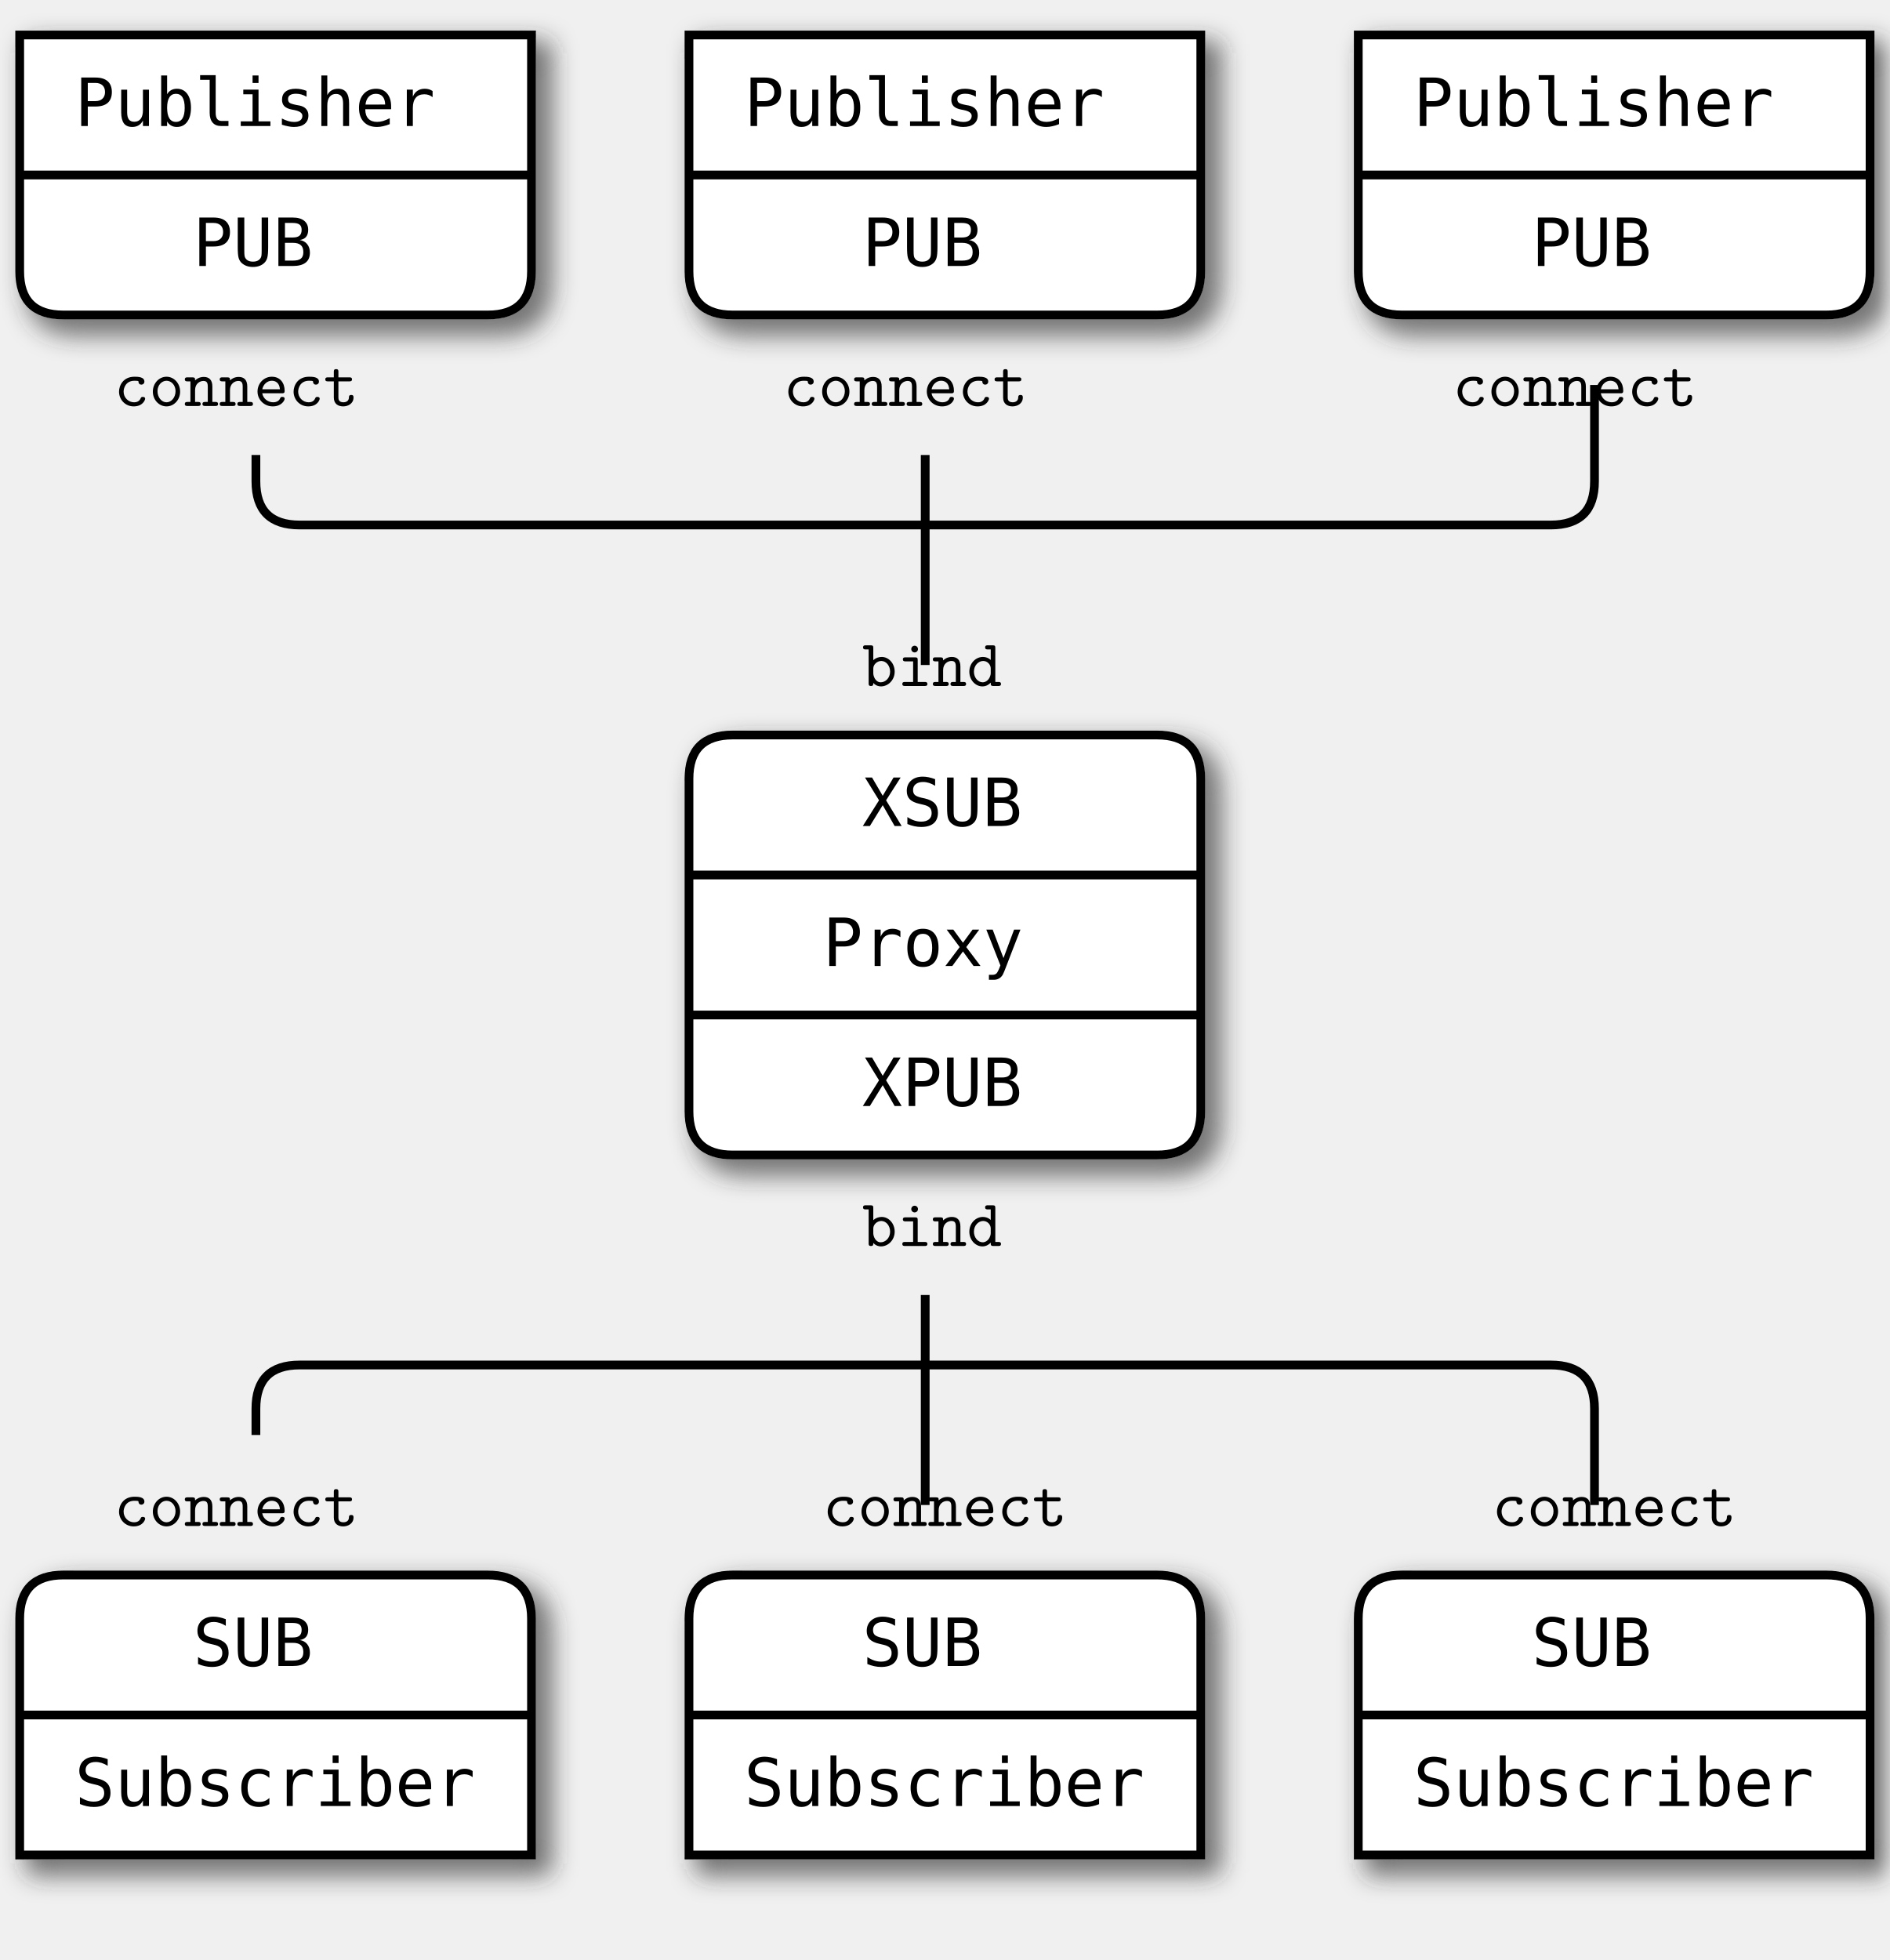
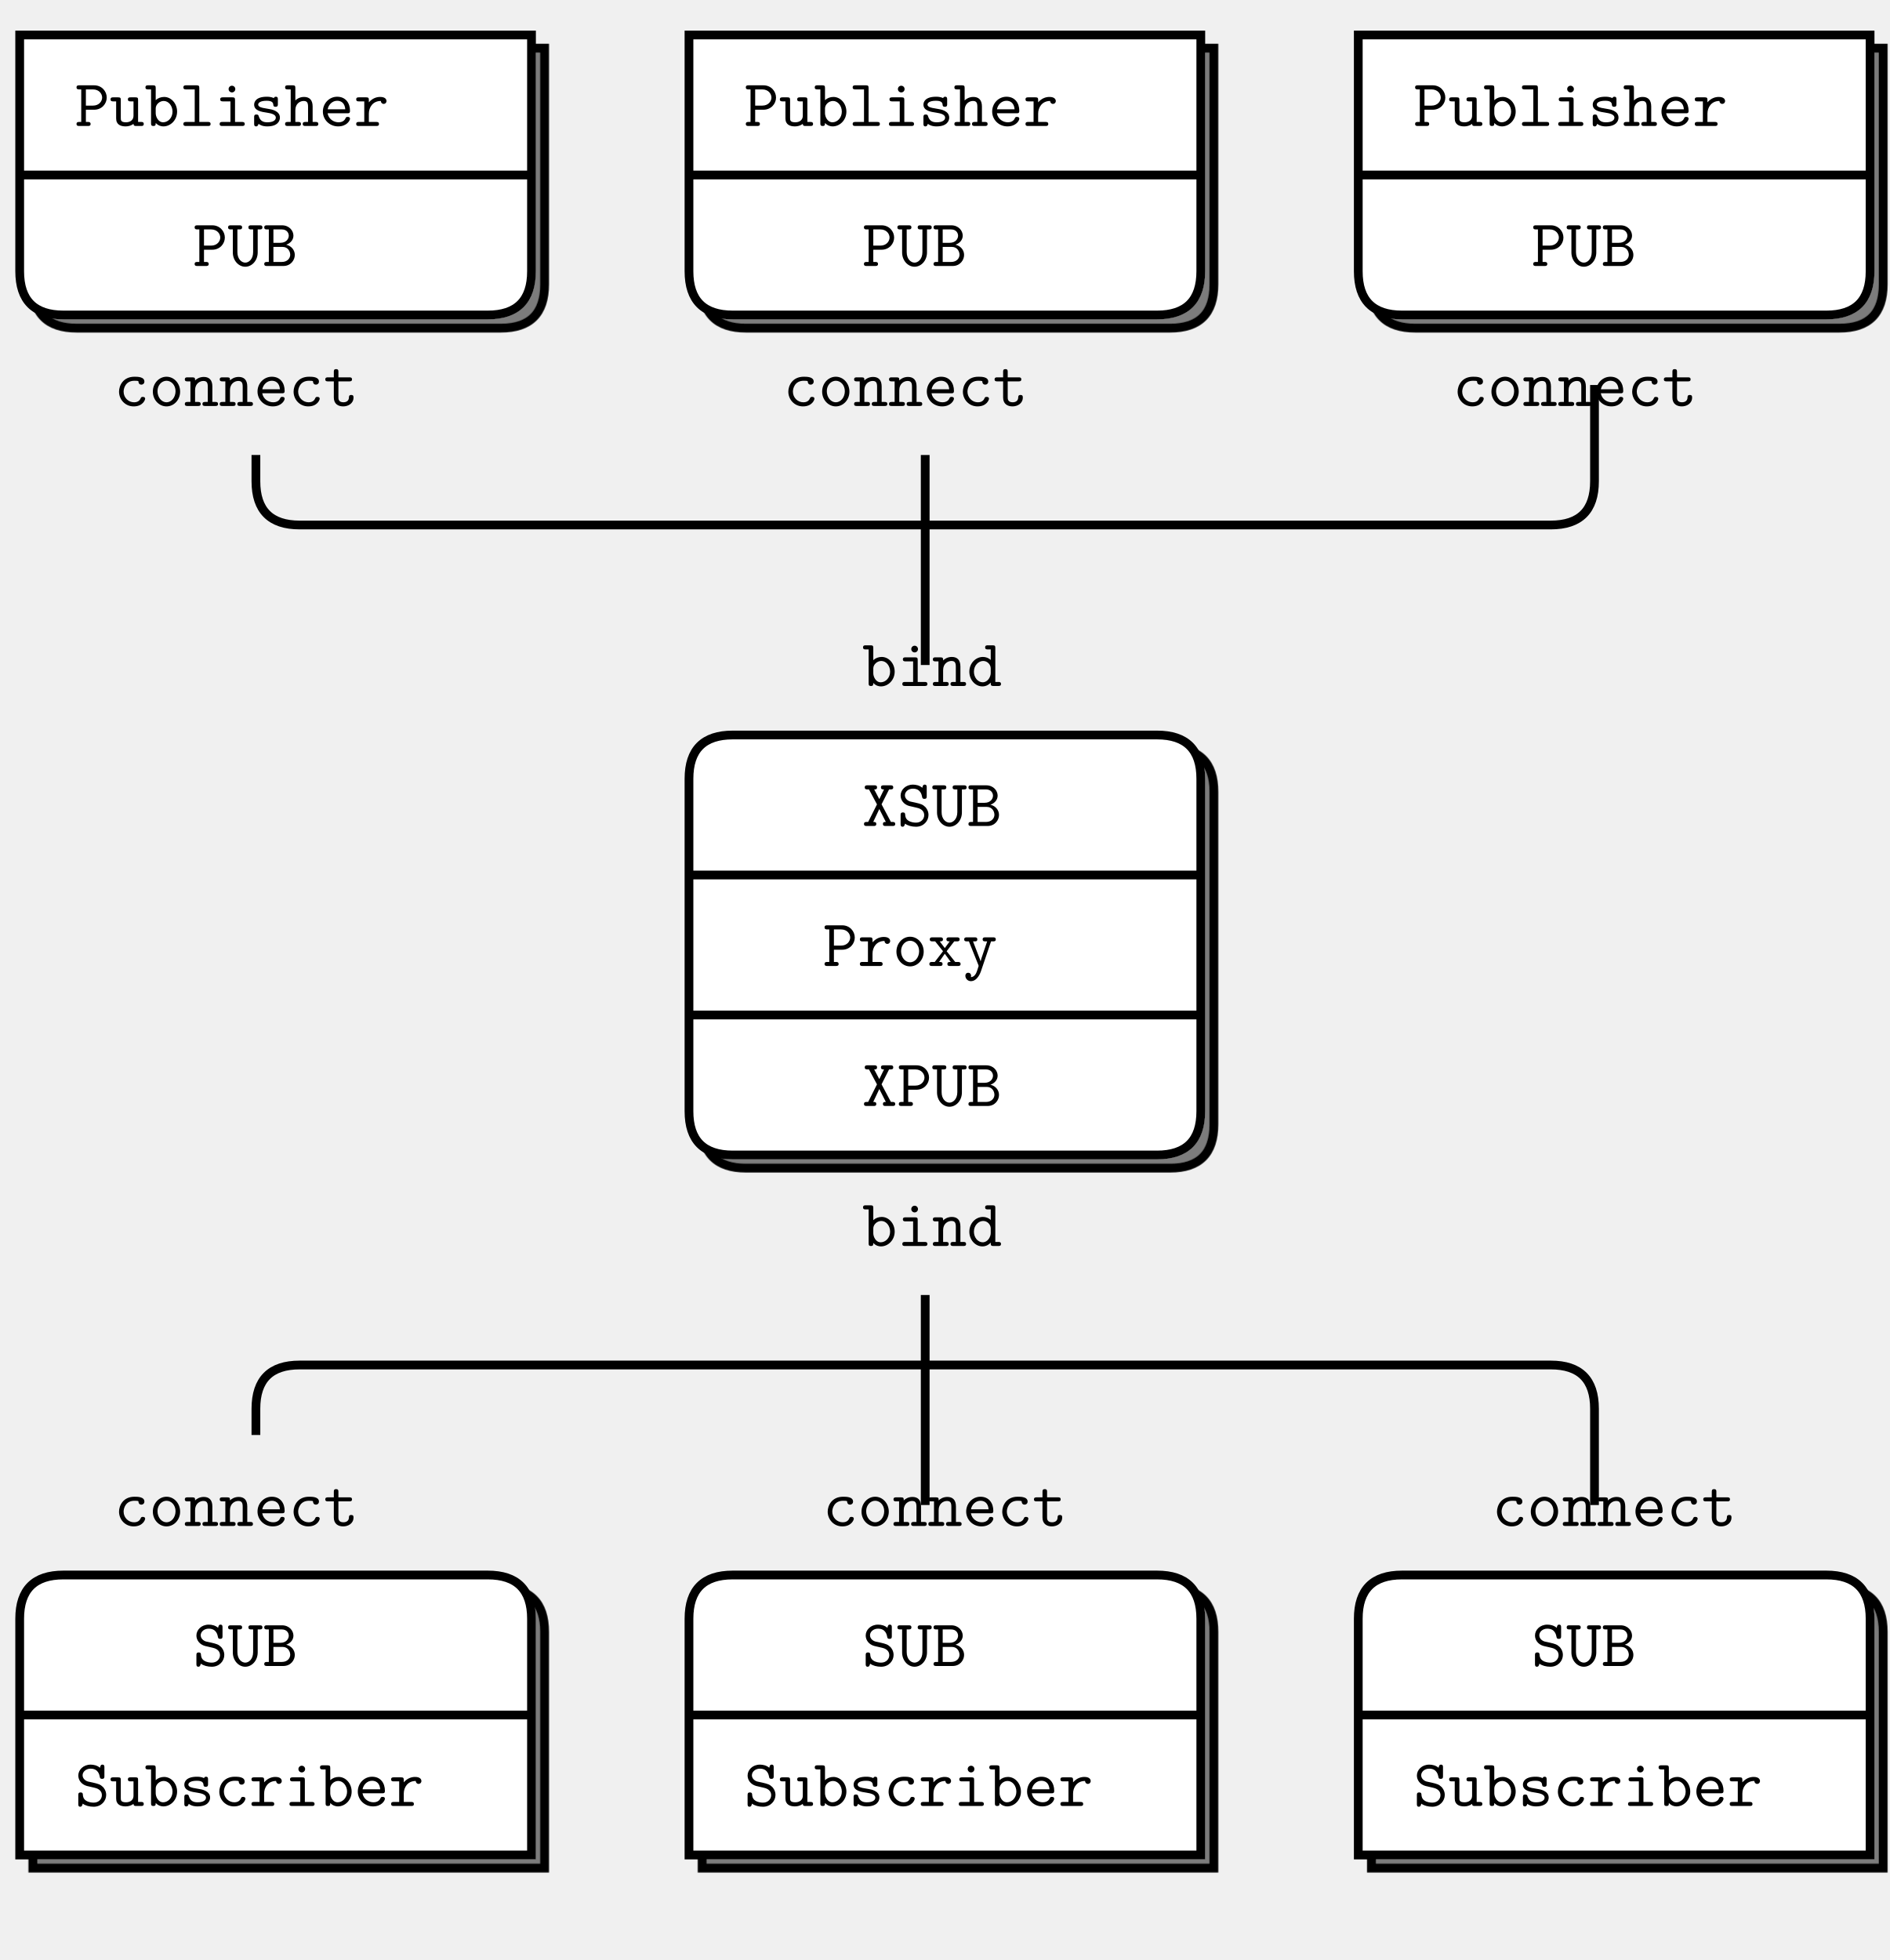
<svg xmlns="http://www.w3.org/2000/svg" width="432px" height="448px" version="1.1">
  <defs>
    <filter id="dsFilter" width="150%" height="150%">
      <feOffset result="offOut" in="SourceGraphic" dx="3" dy="3" />
      <feColorMatrix result="matrixOut" in="offOut" type="matrix" values="0.2 0 0 0 0 0 0.2 0 0 0 0 0 0.2 0 0 0 0 0 1 0" />
-       <feGaussianBlur result="blurOut" in="matrixOut" stdDeviation="3" />
-       <feBlend in="SourceGraphic" in2="blurOut" mode="normal" />
+       <feBlend in="SourceGraphic" in2="matrixOut" mode="normal" />
    </filter>
    <marker id="iPointer" viewBox="0 0 10 10" refX="5" refY="5" markerUnits="strokeWidth" markerWidth="8" markerHeight="7" orient="auto">
      <path d="M 10 0 L 10 10 L 0 5 z" />
    </marker>
    <marker id="Pointer" viewBox="0 0 10 10" refX="5" refY="5" markerUnits="strokeWidth" markerWidth="8" markerHeight="7" orient="auto">
      <path d="M 0 0 L 10 5 L 0 10 z" />
    </marker>
  </defs>
  <g id="boxes" stroke="black" stroke-width="2" fill="none">
    <g id="group0">
      <path id="path0" filter="url(#dsFilter)" fill="#fff" d="M 4.5 8 L 121.5 8 L 121.5 62 Q 121.5 72 111.5 72 L 14.5 72 Q 4.5 72 4.5 62 Z" />
-       <text x="17.1" y="28.8" id="text0" fill="#000" stroke="none" style="font-family:Consolas,Monaco,Anonymous Pro,Anonymous,Bitstream Sans Mono,monospace;font-size:15.2px">Publisher </text>
-       <text x="44.1" y="60.8" id="text0" fill="#000" stroke="none" style="font-family:Consolas,Monaco,Anonymous Pro,Anonymous,Bitstream Sans Mono,monospace;font-size:15.2px">PUB </text>
+       <text x="17.1" y="28.8" id="text0" fill="#000" stroke="none" style="font-family:LMMono10,monospace;font-size:15.2px">Publisher </text>
+       <text x="44.1" y="60.8" id="text0" fill="#000" stroke="none" style="font-family:LMMono10,monospace;font-size:15.2px">PUB </text>
    </g>
    <g id="group2">
      <path id="path2" filter="url(#dsFilter)" fill="#fff" d="M 157.5 8 L 274.5 8 L 274.5 62 Q 274.5 72 264.5 72 L 167.5 72 Q 157.5 72 157.5 62 Z" />
-       <text x="170.1" y="28.8" id="text2" fill="#000" stroke="none" style="font-family:Consolas,Monaco,Anonymous Pro,Anonymous,Bitstream Sans Mono,monospace;font-size:15.2px">Publisher </text>
-       <text x="197.1" y="60.8" id="text2" fill="#000" stroke="none" style="font-family:Consolas,Monaco,Anonymous Pro,Anonymous,Bitstream Sans Mono,monospace;font-size:15.2px">PUB </text>
+       <text x="170.1" y="28.8" id="text2" fill="#000" stroke="none" style="font-family:LMMono10,monospace;font-size:15.2px">Publisher </text>
+       <text x="197.1" y="60.8" id="text2" fill="#000" stroke="none" style="font-family:LMMono10,monospace;font-size:15.2px">PUB </text>
    </g>
    <g id="group4">
      <path id="path4" filter="url(#dsFilter)" fill="#fff" d="M 310.5 8 L 427.5 8 L 427.5 62 Q 427.5 72 417.5 72 L 320.5 72 Q 310.5 72 310.5 62 Z" />
-       <text x="323.1" y="28.8" id="text4" fill="#000" stroke="none" style="font-family:Consolas,Monaco,Anonymous Pro,Anonymous,Bitstream Sans Mono,monospace;font-size:15.2px">Publisher </text>
-       <text x="350.1" y="60.8" id="text4" fill="#000" stroke="none" style="font-family:Consolas,Monaco,Anonymous Pro,Anonymous,Bitstream Sans Mono,monospace;font-size:15.2px">PUB </text>
+       <text x="323.1" y="28.8" id="text4" fill="#000" stroke="none" style="font-family:LMMono10,monospace;font-size:15.2px">Publisher </text>
+       <text x="350.1" y="60.8" id="text4" fill="#000" stroke="none" style="font-family:LMMono10,monospace;font-size:15.2px">PUB </text>
    </g>
    <g id="group21">
      <path id="path21" filter="url(#dsFilter)" fill="#fff" d="M 157.5 178 Q 157.5 168 167.5 168 L 264.5 168 Q 274.5 168 274.5 178 L 274.5 254 Q 274.5 264 264.5 264 L 167.5 264 Q 157.5 264 157.5 254 Z" />
-       <text x="197.1" y="188.8" id="text21" fill="#000" stroke="none" style="font-family:Consolas,Monaco,Anonymous Pro,Anonymous,Bitstream Sans Mono,monospace;font-size:15.2px">XSUB </text>
-       <text x="188.1" y="220.8" id="text21" fill="#000" stroke="none" style="font-family:Consolas,Monaco,Anonymous Pro,Anonymous,Bitstream Sans Mono,monospace;font-size:15.2px">Proxy </text>
-       <text x="197.1" y="252.8" id="text21" fill="#000" stroke="none" style="font-family:Consolas,Monaco,Anonymous Pro,Anonymous,Bitstream Sans Mono,monospace;font-size:15.2px">XPUB </text>
+       <text x="197.1" y="188.8" id="text21" fill="#000" stroke="none" style="font-family:LMMono10,monospace;font-size:15.2px">XSUB </text>
+       <text x="188.1" y="220.8" id="text21" fill="#000" stroke="none" style="font-family:LMMono10,monospace;font-size:15.2px">Proxy </text>
+       <text x="197.1" y="252.8" id="text21" fill="#000" stroke="none" style="font-family:LMMono10,monospace;font-size:15.2px">XPUB </text>
    </g>
    <g id="group32">
      <path id="path32" filter="url(#dsFilter)" fill="#fff" d="M 4.5 370 Q 4.5 360 14.5 360 L 111.5 360 Q 121.5 360 121.5 370 L 121.5 424 L 4.5 424 Z" />
-       <text x="44.1" y="380.8" id="text32" fill="#000" stroke="none" style="font-family:Consolas,Monaco,Anonymous Pro,Anonymous,Bitstream Sans Mono,monospace;font-size:15.2px">SUB </text>
-       <text x="17.1" y="412.8" id="text32" fill="#000" stroke="none" style="font-family:Consolas,Monaco,Anonymous Pro,Anonymous,Bitstream Sans Mono,monospace;font-size:15.2px">Subscriber </text>
+       <text x="44.1" y="380.8" id="text32" fill="#000" stroke="none" style="font-family:LMMono10,monospace;font-size:15.2px">SUB </text>
+       <text x="17.1" y="412.8" id="text32" fill="#000" stroke="none" style="font-family:LMMono10,monospace;font-size:15.2px">Subscriber </text>
    </g>
    <g id="group34">
      <path id="path34" filter="url(#dsFilter)" fill="#fff" d="M 157.5 370 Q 157.5 360 167.5 360 L 264.5 360 Q 274.5 360 274.5 370 L 274.5 424 L 157.5 424 Z" />
-       <text x="197.1" y="380.8" id="text34" fill="#000" stroke="none" style="font-family:Consolas,Monaco,Anonymous Pro,Anonymous,Bitstream Sans Mono,monospace;font-size:15.2px">SUB </text>
-       <text x="170.1" y="412.8" id="text34" fill="#000" stroke="none" style="font-family:Consolas,Monaco,Anonymous Pro,Anonymous,Bitstream Sans Mono,monospace;font-size:15.2px">Subscriber </text>
+       <text x="197.1" y="380.8" id="text34" fill="#000" stroke="none" style="font-family:LMMono10,monospace;font-size:15.2px">SUB </text>
+       <text x="170.1" y="412.8" id="text34" fill="#000" stroke="none" style="font-family:LMMono10,monospace;font-size:15.2px">Subscriber </text>
    </g>
    <g id="group36">
      <path id="path36" filter="url(#dsFilter)" fill="#fff" d="M 310.5 370 Q 310.5 360 320.5 360 L 417.5 360 Q 427.5 360 427.5 370 L 427.5 424 L 310.5 424 Z" />
-       <text x="350.1" y="380.8" id="text36" fill="#000" stroke="none" style="font-family:Consolas,Monaco,Anonymous Pro,Anonymous,Bitstream Sans Mono,monospace;font-size:15.2px">SUB </text>
-       <text x="323.1" y="412.8" id="text36" fill="#000" stroke="none" style="font-family:Consolas,Monaco,Anonymous Pro,Anonymous,Bitstream Sans Mono,monospace;font-size:15.2px">Subscriber </text>
+       <text x="350.1" y="380.8" id="text36" fill="#000" stroke="none" style="font-family:LMMono10,monospace;font-size:15.2px">SUB </text>
+       <text x="323.1" y="412.8" id="text36" fill="#000" stroke="none" style="font-family:LMMono10,monospace;font-size:15.2px">Subscriber </text>
    </g>
  </g>
  <g id="lines" stroke="black" stroke-width="2" fill="none">
    <g id="group52">
      <path id="path52" d="M 4.5 40 L 121.5 40 " />
    </g>
    <g id="group75">
      <path id="path75" d="M 4.5 392 L 121.5 392 " />
    </g>
    <g id="group226">
      <path id="path226" d="M 58.5 104 L 58.5 110 Q 58.5 120 68.5 120 L 211.5 120 L 354.5 120 Q 364.5 120 364.5 110 L 364.5 88 " />
    </g>
    <g id="group240">
      <path id="path240" d="M 58.5 328 L 58.5 322 Q 58.5 312 68.5 312 L 211.5 312 L 354.5 312 Q 364.5 312 364.5 322 L 364.5 344 " />
    </g>
    <g id="group530">
      <path id="path530" d="M 157.5 40 L 274.5 40 " />
    </g>
    <g id="group541">
      <path id="path541" d="M 157.5 200 L 274.5 200 " />
    </g>
    <g id="group544">
      <path id="path544" d="M 157.5 232 L 274.5 232 " />
    </g>
    <g id="group555">
      <path id="path555" d="M 157.5 392 L 274.5 392 " />
    </g>
    <g id="group706">
      <path id="path706" d="M 211.5 104 L 211.5 120 L 211.5 152 " />
    </g>
    <g id="group718">
      <path id="path718" d="M 211.5 296 L 211.5 312 L 211.5 344 " />
    </g>
    <g id="group1010">
      <path id="path1010" d="M 310.5 40 L 427.5 40 " />
    </g>
    <g id="group1033">
      <path id="path1033" d="M 310.5 392 L 427.5 392 " />
    </g>
  </g>
  <g id="text" fill="black" style="font-family:LMMono10,monospace;font-size:15.2px">
    <text x="26.1" y="92.8" id="text6" fill="#000">connect </text>
    <text x="179.1" y="92.8" id="text7" fill="#000">connect </text>
    <text x="332.1" y="92.8" id="text8" fill="#000">connect</text>
    <text x="197.1" y="156.8" id="text9" fill="#000">bind</text>
    <text x="197.1" y="284.8" id="text13" fill="#000">bind</text>
    <text x="26.1" y="348.8" id="text14" fill="#000">connect </text>
    <text x="188.1" y="348.8" id="text15" fill="#000">connect </text>
    <text x="341.1" y="348.8" id="text16" fill="#000">connect</text>
  </g>
</svg>
